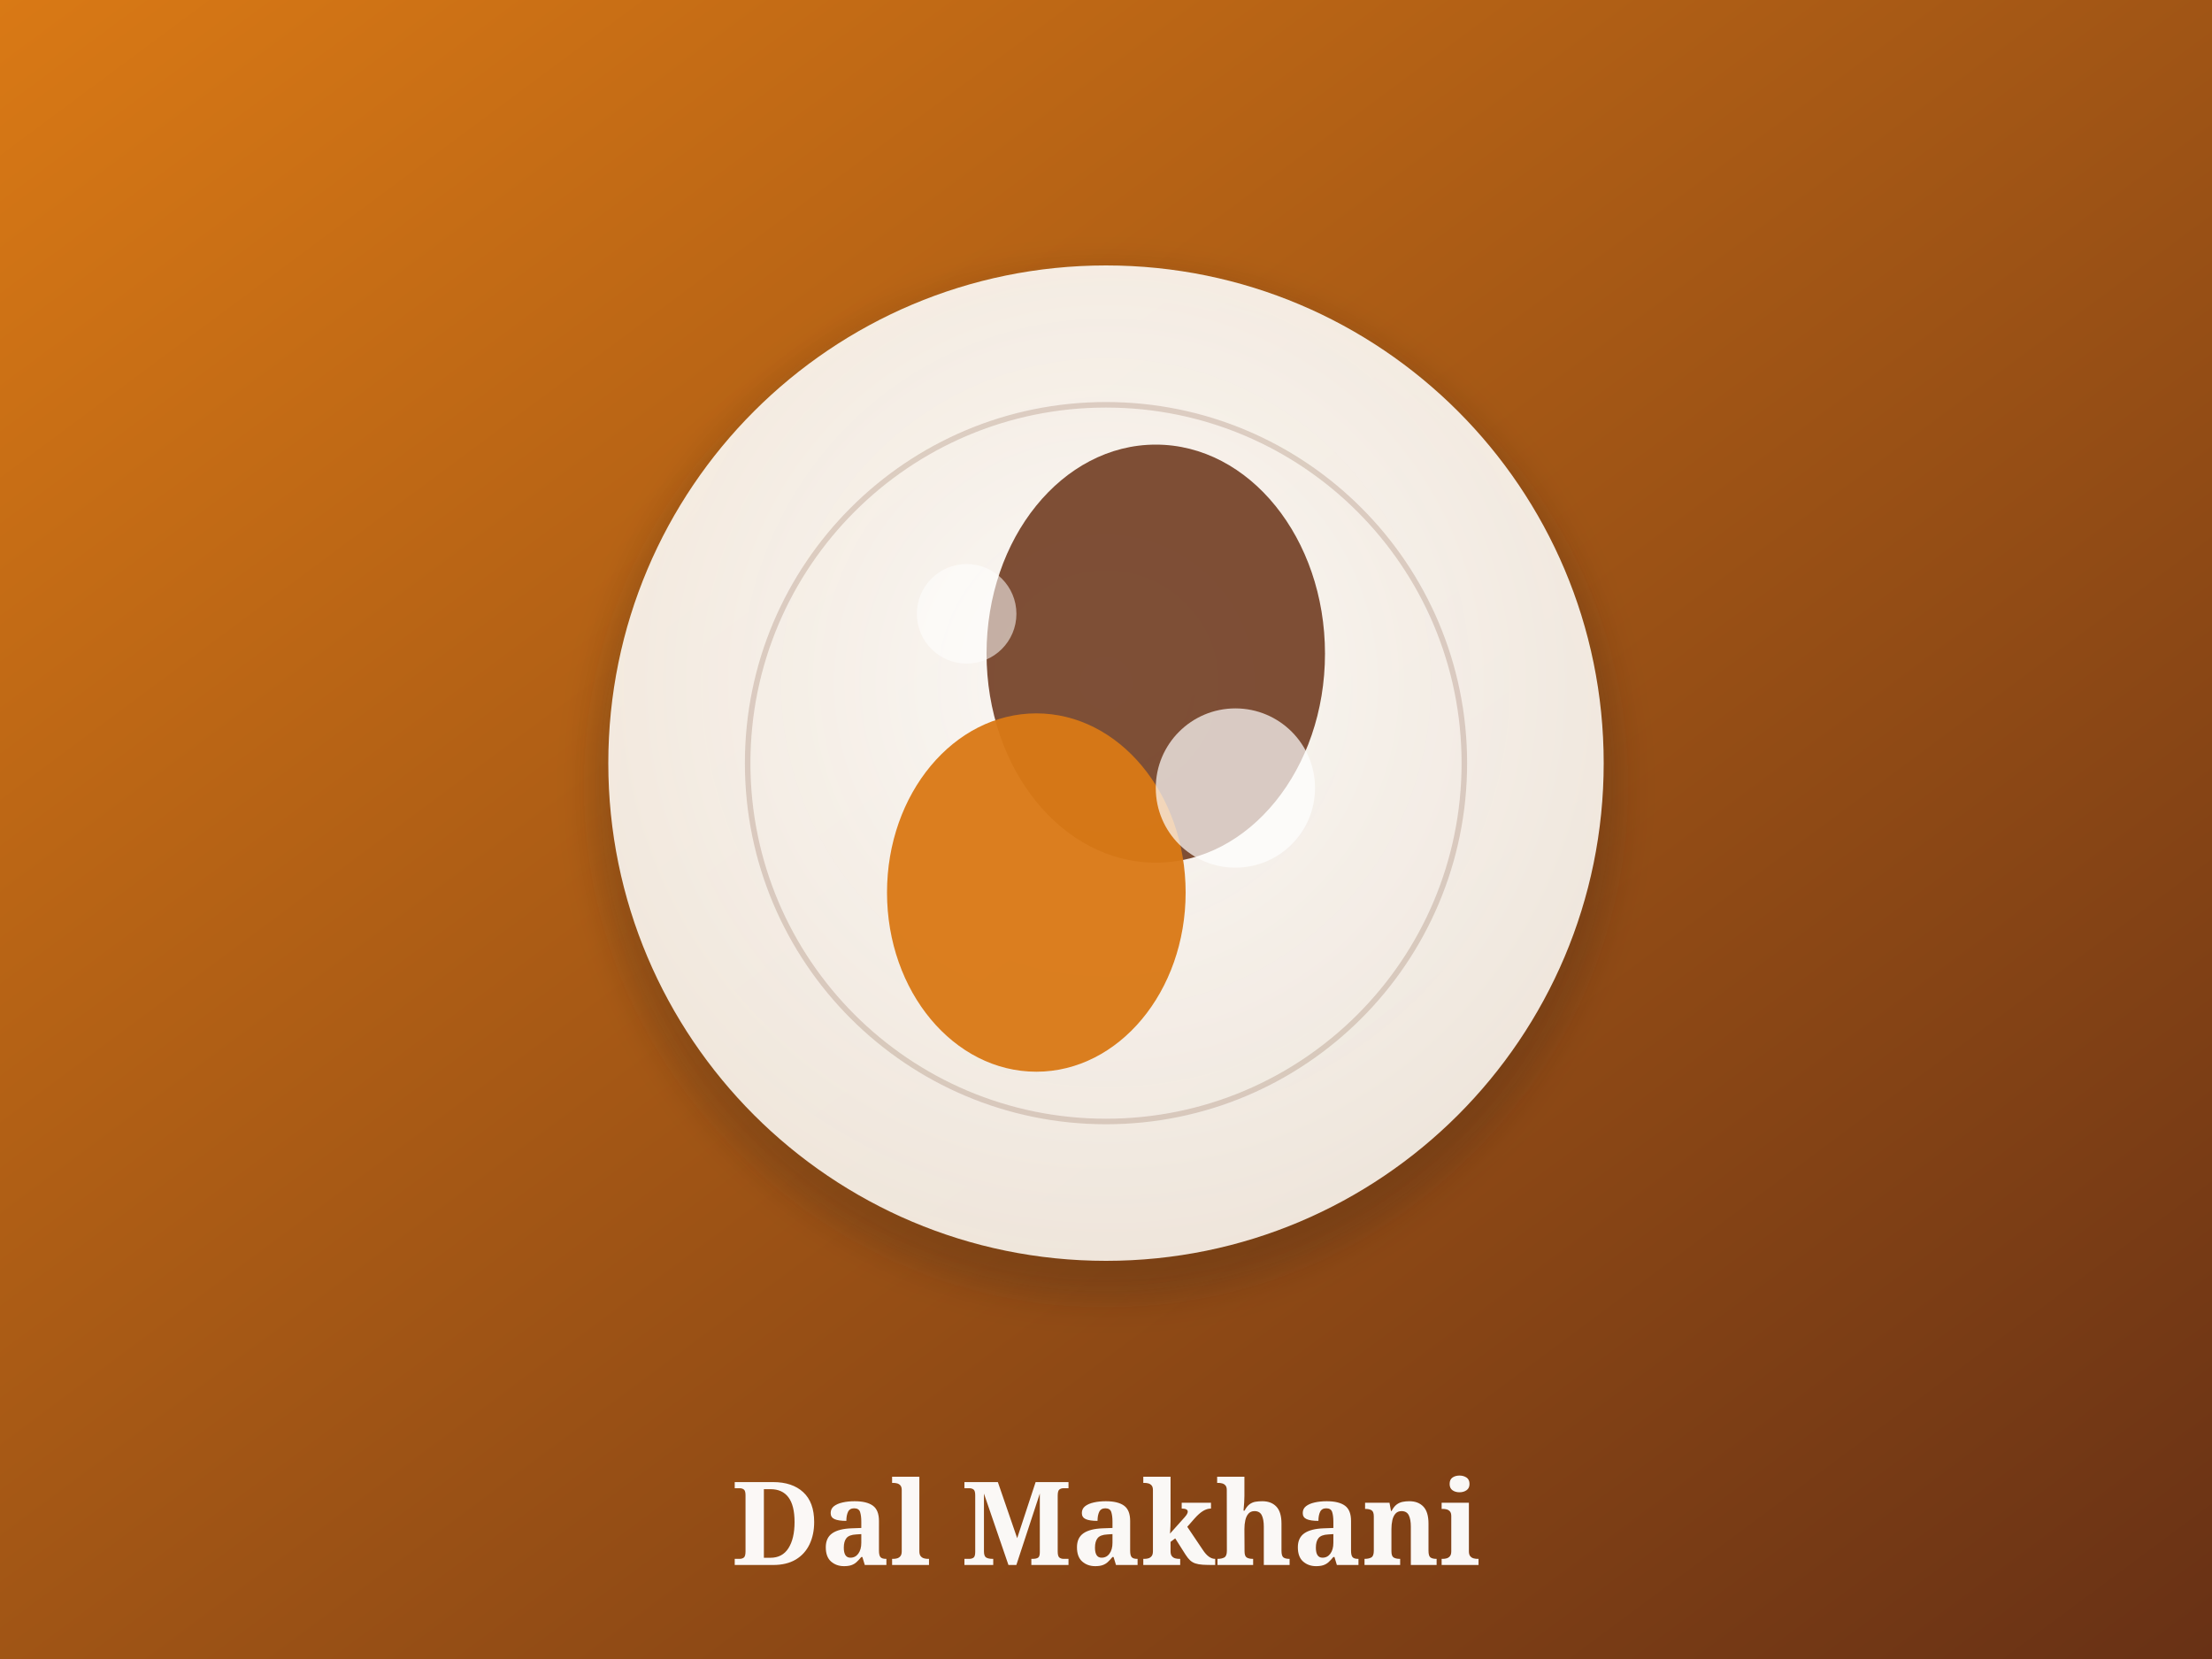
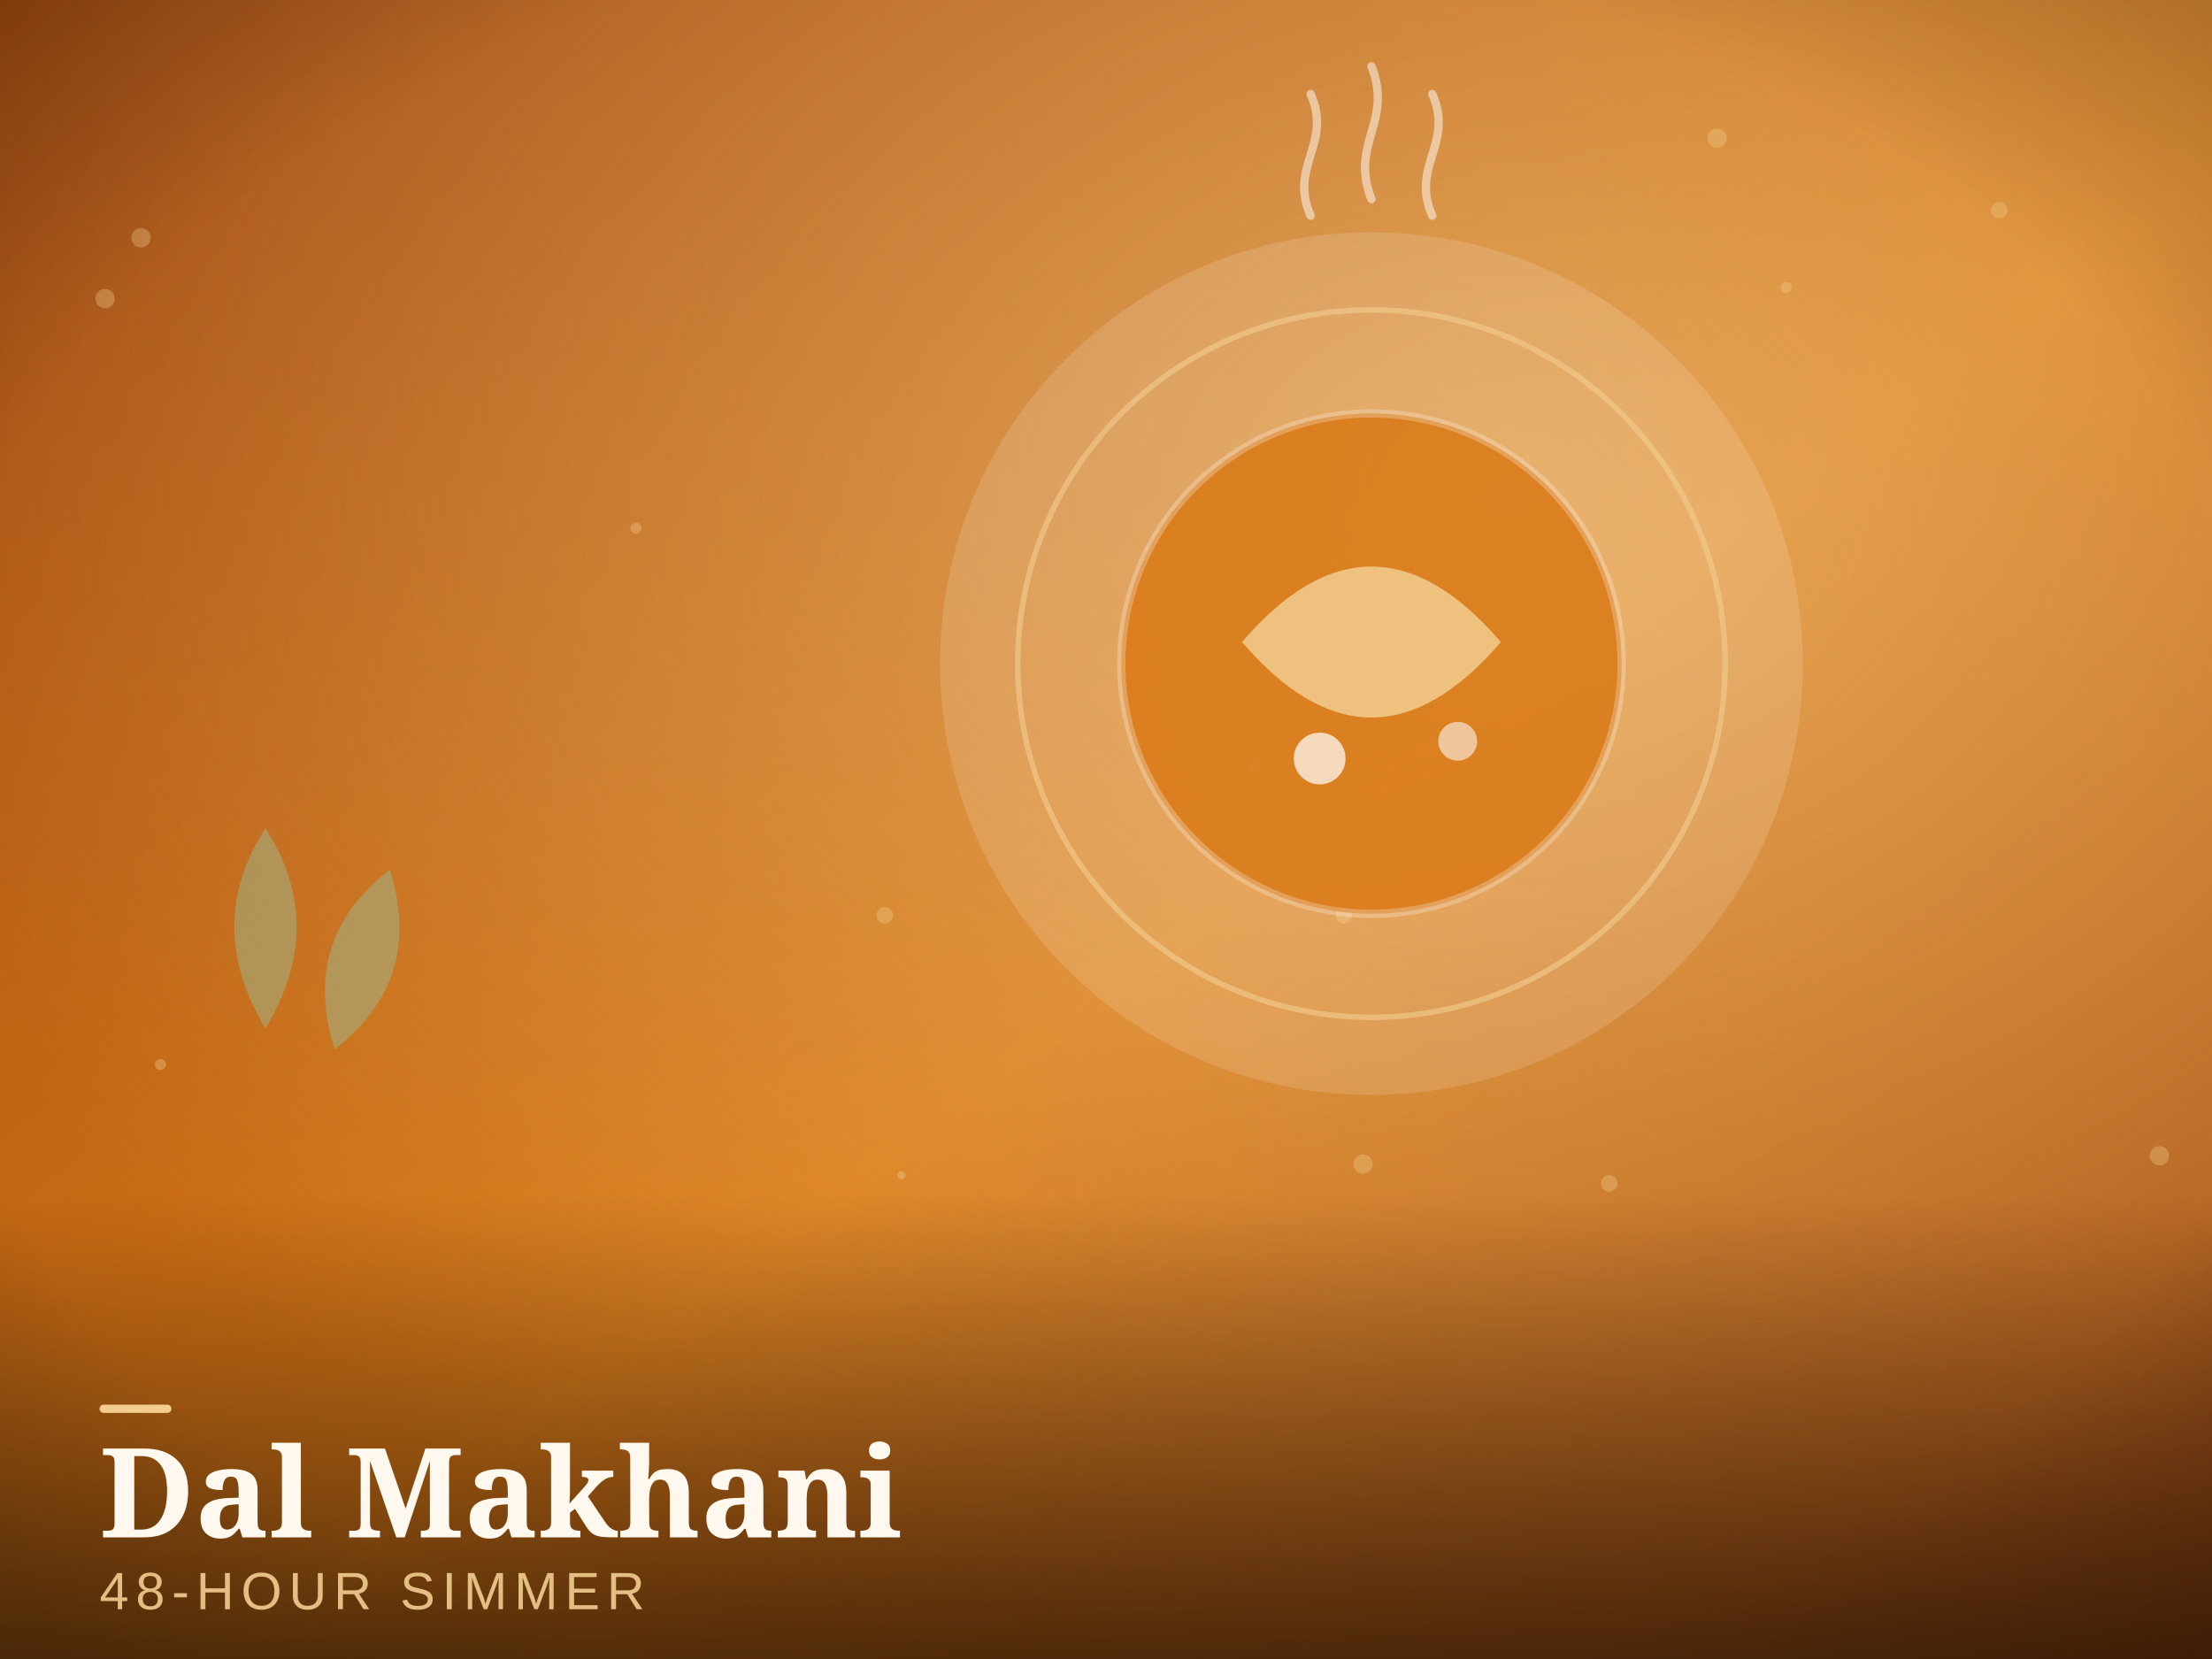
<svg xmlns="http://www.w3.org/2000/svg" width="800" height="600" viewBox="0 0 800 600" role="img" aria-label="Dal Makhani">
  <defs>
-     <linearGradient id="bg" x1="0" y1="0" x2="1" y2="1">
-       <stop offset="0" stop-color="#d97915" />
-       <stop offset="1" stop-color="#683115" />
+     <linearGradient id="bg52" x1="0" y1="0" x2="1" y2="1">
+       <stop offset="0" stop-color="#9c4711" />
+       <stop offset="0.55" stop-color="#d97915" />
+       <stop offset="1" stop-color="#9c4711" />
    </linearGradient>
-     <radialGradient id="plate" cx="0.5" cy="0.42" r="0.6">
-       <stop offset="0" stop-color="#fff" stop-opacity="0.96" />
-       <stop offset="1" stop-color="#fbf7f0" stop-opacity="0.9" />
+     <radialGradient id="glow52" cx="0.68" cy="0.3" r="0.75">
+       <stop offset="0" stop-color="#f2cd8f" stop-opacity="0.55" />
+       <stop offset="1" stop-color="#f2cd8f" stop-opacity="0" />
    </radialGradient>
-     <filter id="soft" x="-20%" y="-20%" width="140%" height="140%">
-       <feGaussianBlur stdDeviation="6" />
+     <radialGradient id="vig52" cx="0.5" cy="0.5" r="0.9">
+       <stop offset="0.6" stop-color="#000" stop-opacity="0" />
+       <stop offset="1" stop-color="#241205" stop-opacity="0.45" />
+     </radialGradient>
+     <filter id="grain52">
+       <feTurbulence type="fractalNoise" baseFrequency="0.8" numOctaves="2" result="n" />
+       <feColorMatrix in="n" type="saturate" values="0" />
+       <feComponentTransfer>
+         <feFuncA type="linear" slope="0.06" />
+       </feComponentTransfer>
+       <feComposite operator="over" in2="SourceGraphic" />
    </filter>
  </defs>
-   <rect width="800" height="600" fill="url(#bg)" />
-   <circle cx="400" cy="284" r="186" fill="#1c1917" opacity="0.18" filter="url(#soft)" />
-   <circle cx="400" cy="276" r="180" fill="url(#plate)" />
-   <circle cx="400" cy="276" r="129.6" fill="none" stroke="#683115" stroke-opacity="0.18" stroke-width="2" />
-   <g transform="rotate(90 400 276)">
-     <ellipse cx="360.4" cy="258" rx="75.6" ry="61.2" fill="#683115" opacity="0.85" />
-     <ellipse cx="446.8" cy="301.2" rx="64.8" ry="54" fill="#d97915" opacity="0.95" />
-     <circle cx="409" cy="229.2" r="28.8" fill="#fff" opacity="0.7" />
-     <circle cx="346" cy="326.4" r="18" fill="#fff" opacity="0.55" />
+   <defs>
+     <linearGradient id="fade" x1="0" y1="0" x2="0" y2="1">
+       <stop offset="0" stop-color="#241205" stop-opacity="0" />
+       <stop offset="1" stop-color="#241205" stop-opacity="0.72" />
+     </linearGradient>
+   </defs>
+   <rect width="800" height="600" fill="url(#bg52)" />
+   <rect width="800" height="600" fill="url(#glow52)" />
+   <circle cx="320" cy="331" r="3.0" fill="#f2cd8f" opacity="0.35" />
+   <circle cx="51" cy="86" r="3.5" fill="#f2cd8f" opacity="0.35" />
+   <circle cx="58" cy="385" r="2.0" fill="#f2cd8f" opacity="0.35" />
+   <circle cx="723" cy="76" r="3.0" fill="#f2cd8f" opacity="0.35" />
+   <circle cx="621" cy="50" r="3.5" fill="#f2cd8f" opacity="0.35" />
+   <circle cx="493" cy="421" r="3.5" fill="#f2cd8f" opacity="0.35" />
+   <circle cx="486" cy="331" r="3.0" fill="#f2cd8f" opacity="0.35" />
+   <circle cx="230" cy="191" r="2.0" fill="#f2cd8f" opacity="0.35" />
+   <circle cx="326" cy="425" r="1.5" fill="#f2cd8f" opacity="0.35" />
+   <circle cx="781" cy="418" r="3.5" fill="#f2cd8f" opacity="0.35" />
+   <circle cx="38" cy="108" r="3.5" fill="#f2cd8f" opacity="0.35" />
+   <circle cx="582" cy="428" r="3.0" fill="#f2cd8f" opacity="0.35" />
+   <circle cx="454" cy="277" r="2.5" fill="#f2cd8f" opacity="0.35" />
+   <circle cx="646" cy="104" r="2.0" fill="#f2cd8f" opacity="0.35" />
+   <g>
+     <circle cx="496" cy="240" r="156" fill="#fff" opacity="0.14" />
+     <circle cx="496" cy="240" r="127.92" fill="none" stroke="#f2cd8f" stroke-opacity="0.6" stroke-width="2" />
+     <circle cx="496" cy="240" r="90.48" fill="#d97915" opacity="0.85" />
+     <circle cx="496" cy="240" r="90.48" fill="none" stroke="#fff" stroke-opacity="0.25" stroke-width="3" />
+     <path d="M449.2 232.2 q 46.8 -54.6 93.6 0 q -46.8 54.6 -93.6 0 Z" fill="#f2cd8f" opacity="0.85" />
+     <circle cx="477.28" cy="274.32" r="9.36" fill="#fff" opacity="0.7" />
+     <circle cx="527.2" cy="268.08" r="7.02" fill="#fff" opacity="0.55" />
  </g>
-   <text x="400" y="566" text-anchor="middle" font-family="Georgia, serif" font-size="42" font-weight="600" fill="#fff" opacity="0.96">Dal Makhani</text>
+   <g stroke="#fff" stroke-opacity="0.5" stroke-width="3" fill="none" stroke-linecap="round">
+     <path d="M474 78 c -8 -18, 8 -26, 0 -44" />
+     <path d="M496 72 c -8 -20, 8 -28, 0 -48" />
+     <path d="M518 78 c -8 -18, 8 -26, 0 -44" />
+   </g>
+   <g fill="#9bb78f" opacity="0.5">
+     <path d="M96 372 q 22.5 -37.5 0 -72.5 q -22.5 35 0 72.5 Z" />
+     <path d="M121 379.5 q 32.5 -25 20 -65 q -32.5 25 -20 65 Z" />
+   </g>
+   <rect width="800" height="600" fill="url(#vig52)" />
+   <g>
+     <rect x="0" y="432" width="800" height="168" fill="url(#fade)" />
+     <rect x="36" y="508" width="26" height="3" rx="1.5" fill="#f2cd8f" />
+     <text x="36" y="556" font-family="Georgia, serif" font-size="45" font-weight="600" fill="#fff8ef">Dal Makhani</text>
+     <text x="36" y="582" font-family="Arial, sans-serif" font-size="19" letter-spacing="2.5" fill="#f2cd8f" opacity="0.9">48-HOUR SIMMER</text>
+   </g>
</svg>
